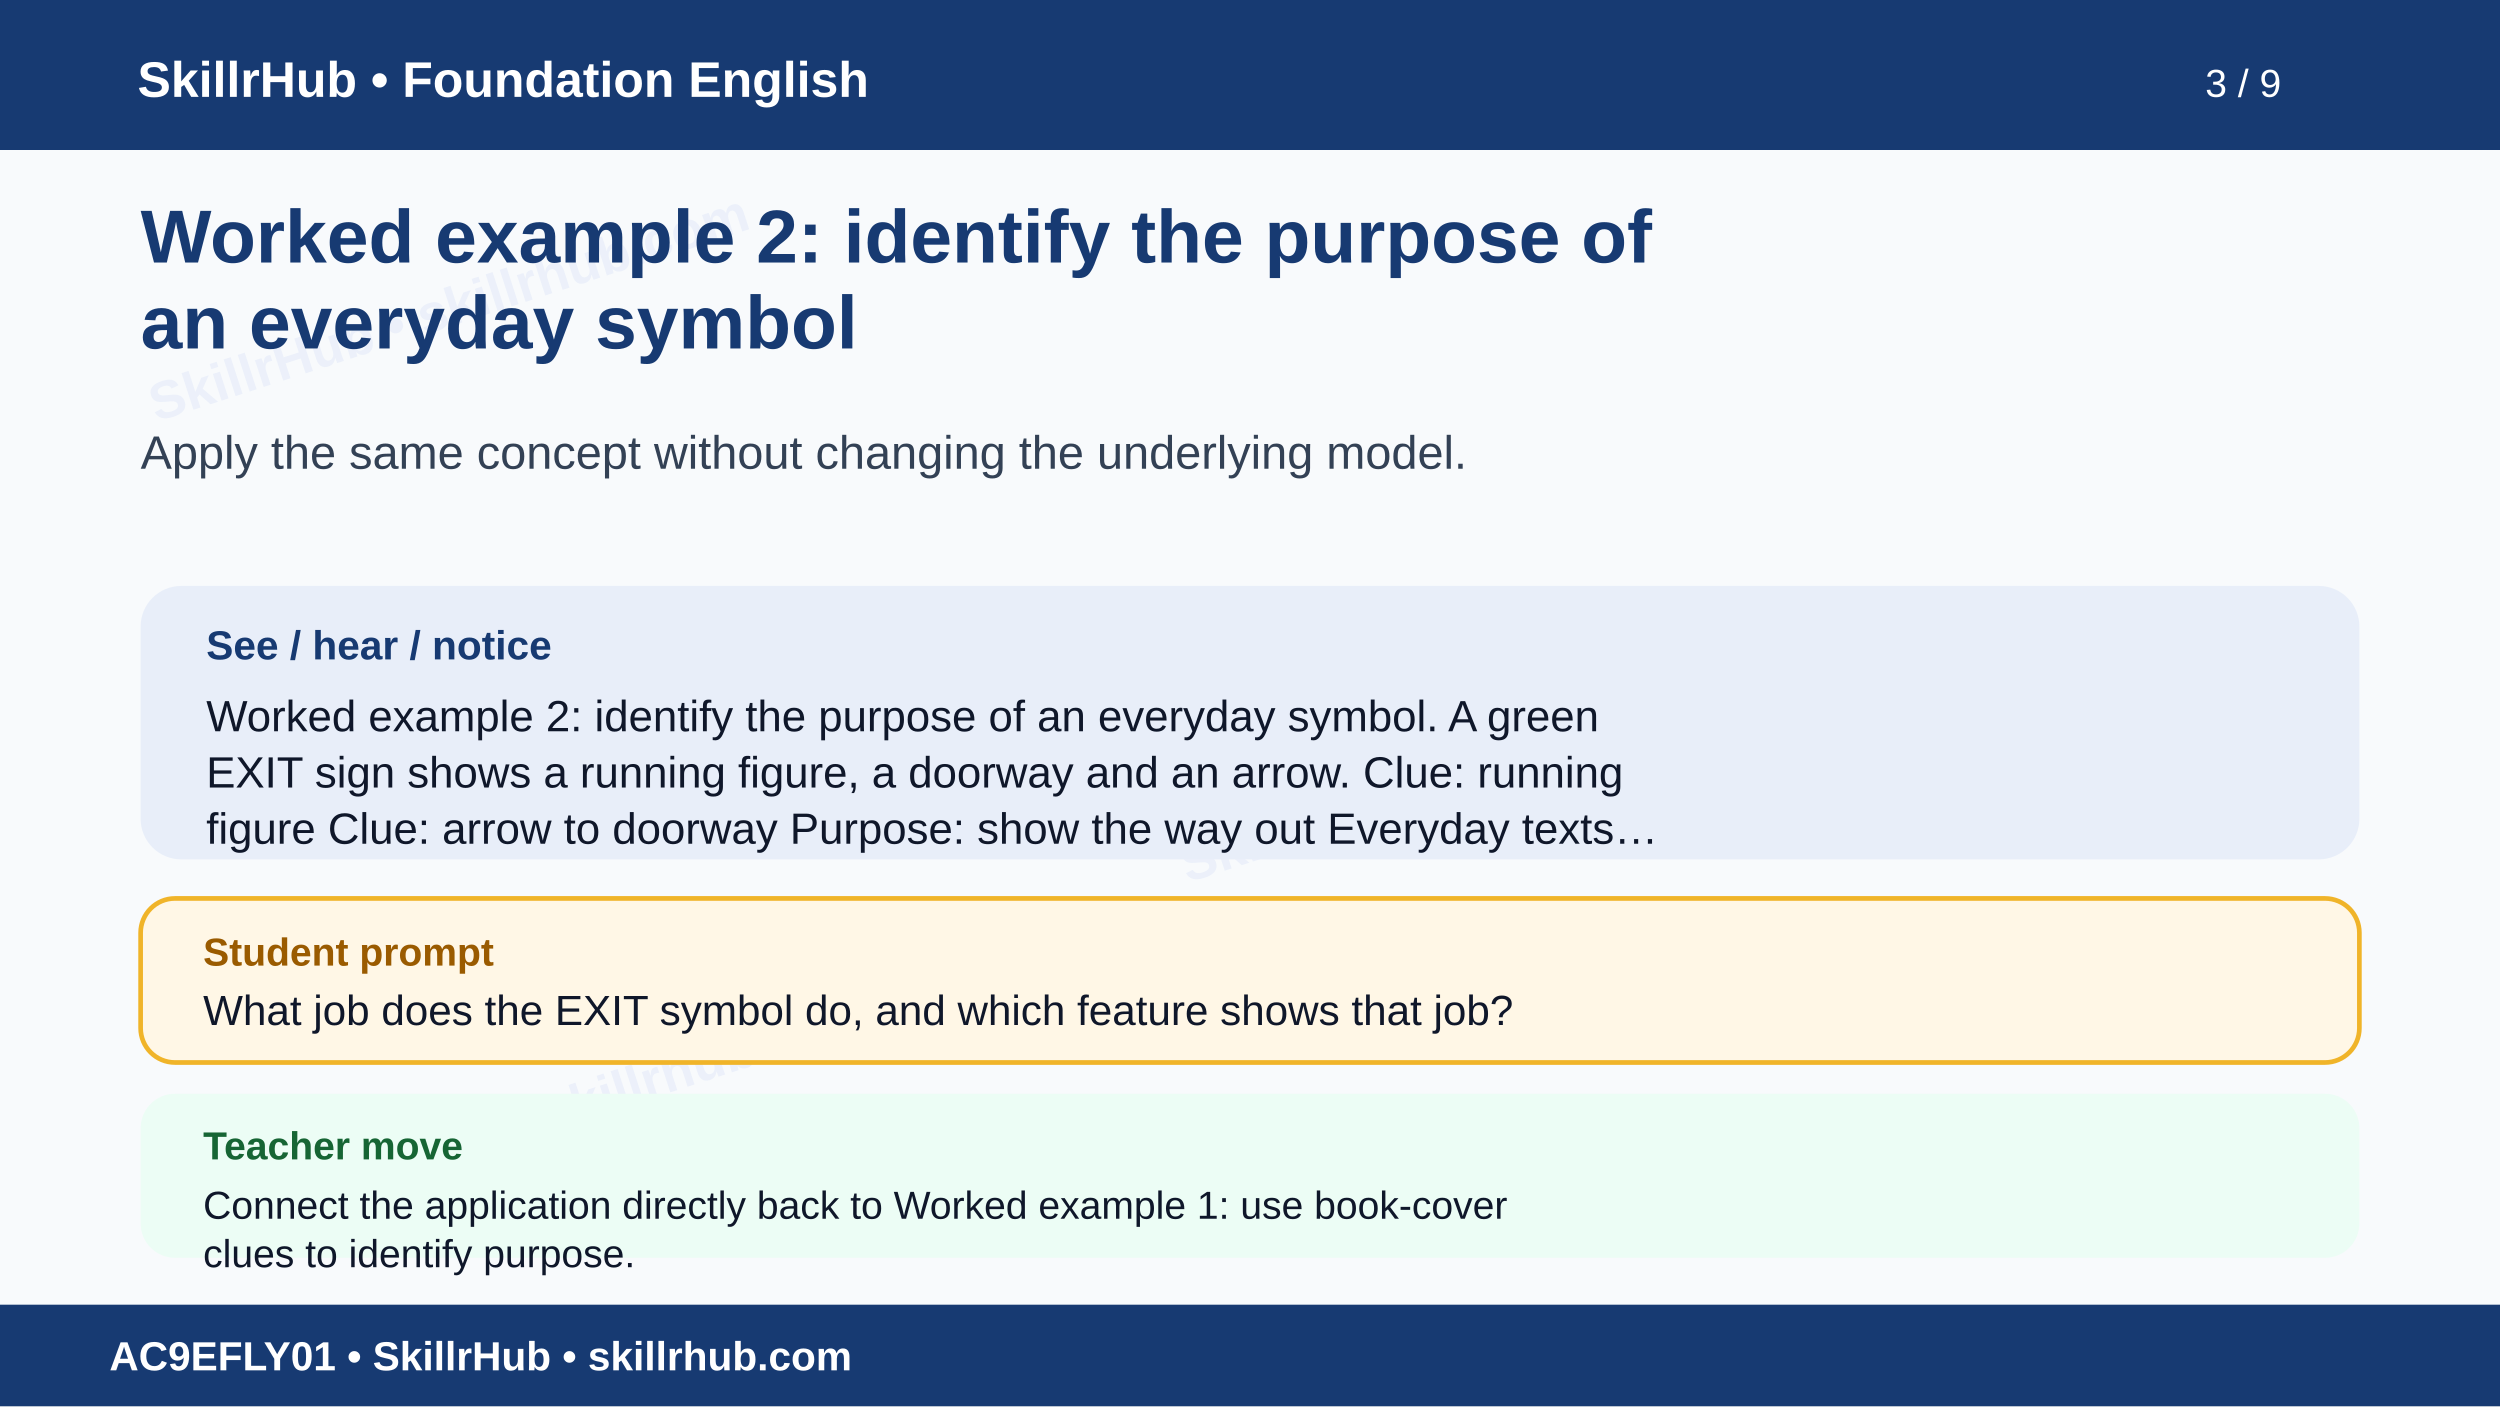
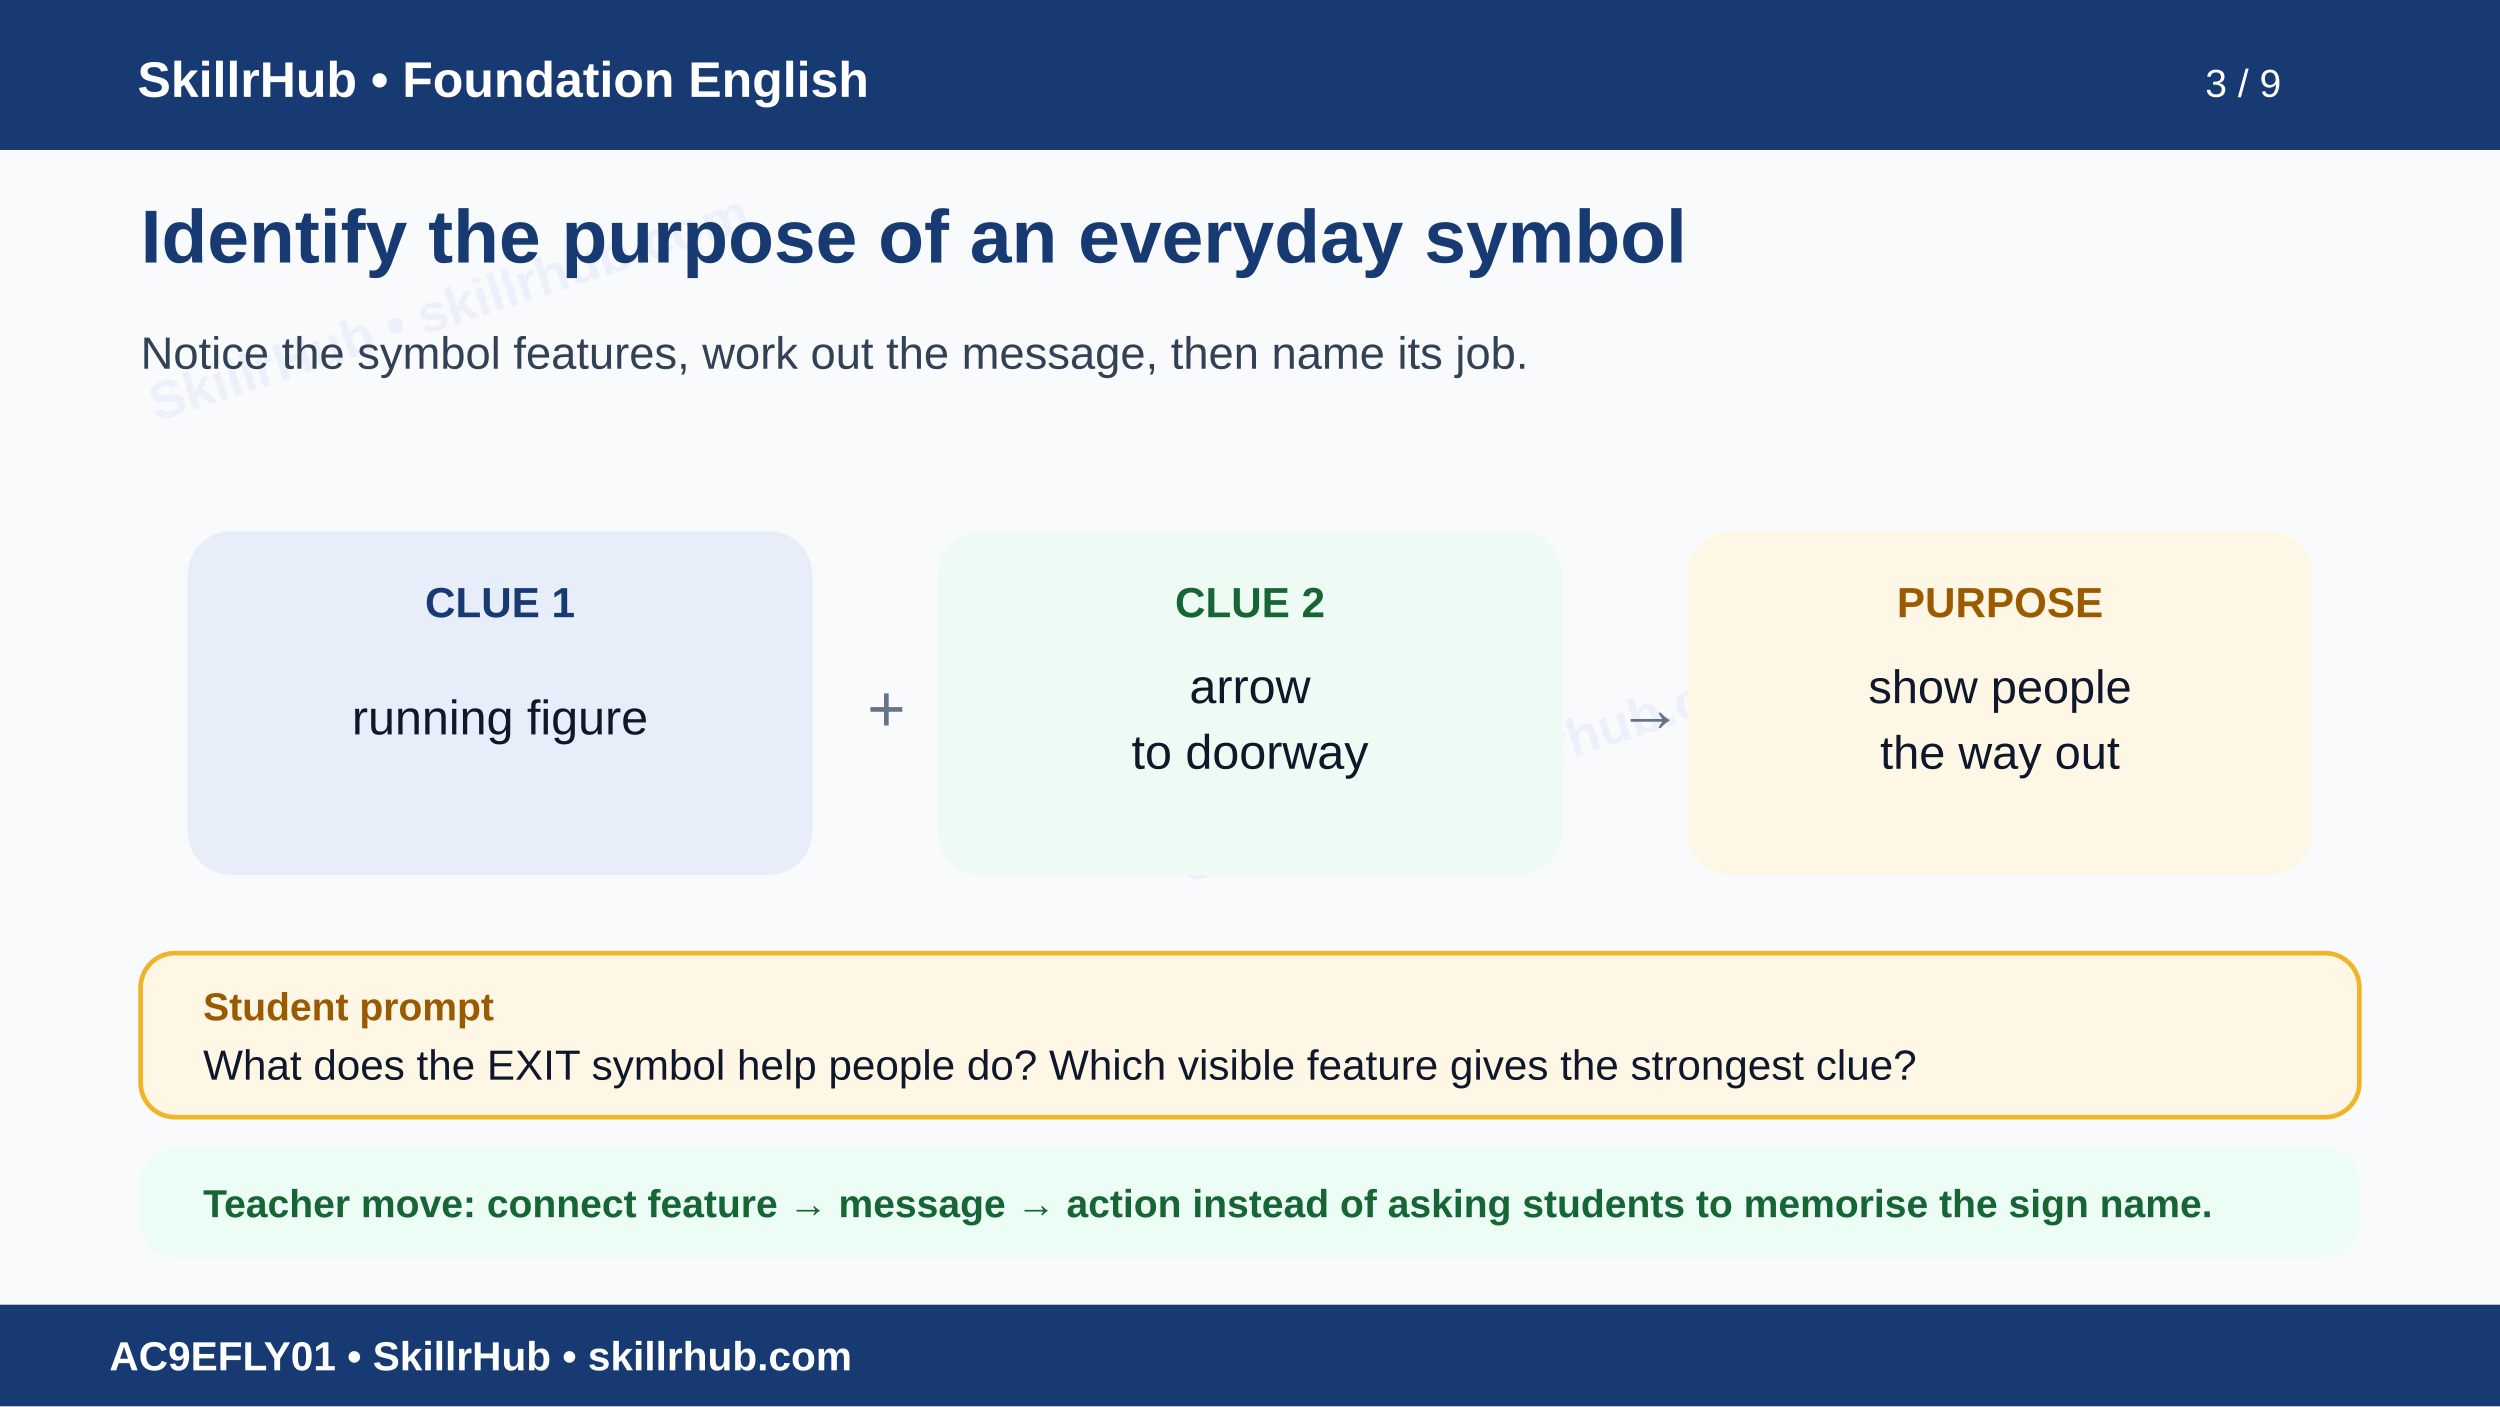
<svg xmlns="http://www.w3.org/2000/svg" width="1600" height="900" viewBox="0 0 1600 900" role="img" aria-labelledby="t d">
  <rect width="1600" height="900" fill="#f8fafc" />
  <g opacity=".055" fill="#1d4ed8" font-family="Arial" font-size="34" font-weight="700">
    <text x="100" y="270" transform="rotate(-18 100 270)">SkillrHub • skillrhub.com</text>
    <text x="760" y="565" transform="rotate(-18 760 565)">SkillrHub • skillrhub.com</text>
-     <text x="180" y="780" transform="rotate(-18 180 780)">SkillrHub • skillrhub.com</text>
  </g>
  <rect width="1600" height="96" fill="#173a72" />
  <text x="88" y="62" fill="#fff" font-family="Arial" font-size="32" font-weight="700">SkillrHub • Foundation English</text>
  <text x="1460" y="62" text-anchor="end" fill="#fff" font-family="Arial" font-size="25">3 / 9</text>
-   <text x="90" y="168" fill="#173a72" font-family="Arial,Helvetica,sans-serif" font-size="48" font-weight="700">Worked example 2: identify the purpose of</text>
-   <text x="90" y="223" fill="#173a72" font-family="Arial,Helvetica,sans-serif" font-size="48" font-weight="700">an everyday symbol</text>
-   <text x="90" y="300" fill="#334155" font-family="Arial,Helvetica,sans-serif" font-size="30" font-weight="400">Apply the same concept without changing the underlying model.</text>
-   <rect x="90" y="375" width="1420" height="175" rx="26" fill="#e8eef9" />
-   <text x="132" y="422" fill="#173a72" font-family="Arial" font-size="26" font-weight="700">See / hear / notice</text>
-   <text x="132" y="468" fill="#0f172a" font-family="Arial,Helvetica,sans-serif" font-size="28" font-weight="400">Worked example 2: identify the purpose of an everyday symbol. A green</text>
-   <text x="132" y="504" fill="#0f172a" font-family="Arial,Helvetica,sans-serif" font-size="28" font-weight="400">EXIT sign shows a running figure, a doorway and an arrow. Clue: running</text>
-   <text x="132" y="540" fill="#0f172a" font-family="Arial,Helvetica,sans-serif" font-size="28" font-weight="400">figure Clue: arrow to doorway Purpose: show the way out Everyday texts…</text>
-   <rect x="90" y="575" width="1420" height="105" rx="22" fill="#fff7e6" stroke="#f0b429" stroke-width="3" />
-   <text x="130" y="618" fill="#9a5b00" font-family="Arial" font-size="25" font-weight="700">Student prompt</text>
-   <text x="130" y="656" fill="#0f172a" font-family="Arial,Helvetica,sans-serif" font-size="27" font-weight="400">What job does the EXIT symbol do, and which feature shows that job?</text>
-   <rect x="90" y="700" width="1420" height="105" rx="22" fill="#ecfdf5" />
-   <text x="130" y="742" fill="#166534" font-family="Arial" font-size="25" font-weight="700">Teacher move</text>
-   <text x="130" y="780" fill="#0f172a" font-family="Arial,Helvetica,sans-serif" font-size="25" font-weight="400">Connect the application directly back to Worked example 1: use book-cover</text>
-   <text x="130" y="811" fill="#0f172a" font-family="Arial,Helvetica,sans-serif" font-size="25" font-weight="400">clues to identify purpose.</text>
+   <text x="90" y="168" fill="#173a72" font-family="Arial" font-size="48" font-weight="700">Identify the purpose of an everyday symbol</text>
+   <text x="90" y="236" fill="#334155" font-family="Arial" font-size="29">Notice the symbol features, work out the message, then name its job.</text>
+   <g font-family="Arial">
+     <rect x="120" y="340" width="400" height="220" rx="28" fill="#e8eef9" />
+     <text x="320" y="395" text-anchor="middle" fill="#173a72" font-size="27" font-weight="700">CLUE 1</text>
+     <text x="320" y="470" text-anchor="middle" fill="#0f172a" font-size="31">running figure</text>
+     <rect x="600" y="340" width="400" height="220" rx="28" fill="#eefbf4" />
+     <text x="800" y="395" text-anchor="middle" fill="#166534" font-size="27" font-weight="700">CLUE 2</text>
+     <text x="800" y="450" text-anchor="middle" fill="#0f172a" font-size="31">arrow</text>
+     <text x="800" y="492" text-anchor="middle" fill="#0f172a" font-size="31">to doorway</text>
+     <rect x="1080" y="340" width="400" height="220" rx="28" fill="#fff7e6" />
+     <text x="1280" y="395" text-anchor="middle" fill="#9a5b00" font-size="27" font-weight="700">PURPOSE</text>
+     <text x="1280" y="450" text-anchor="middle" fill="#0f172a" font-size="30">show people</text>
+     <text x="1280" y="492" text-anchor="middle" fill="#0f172a" font-size="30">the way out</text>
+     <text x="555" y="468" fill="#64748b" font-size="42">+</text>
+     <text x="1035" y="468" fill="#64748b" font-size="42">→</text>
+   </g>
+   <rect x="90" y="610" width="1420" height="105" rx="22" fill="#fff7e6" stroke="#f0b429" stroke-width="3" />
+   <text x="130" y="653" fill="#9a5b00" font-family="Arial" font-size="25" font-weight="700">Student prompt</text>
+   <text x="130" y="691" fill="#0f172a" font-family="Arial" font-size="27">What does the EXIT symbol help people do? Which visible feature gives the strongest clue?</text>
+   <rect x="90" y="735" width="1420" height="70" rx="22" fill="#ecfdf5" />
+   <text x="130" y="779" fill="#166534" font-family="Arial" font-size="25" font-weight="700">Teacher move: connect feature → message → action instead of asking students to memorise the sign name.</text>
  <rect y="835" width="1600" height="65" fill="#173a72" />
  <text x="70" y="877" fill="#fff" font-family="Arial" font-size="26" font-weight="700">AC9EFLY01 • SkillrHub • skillrhub.com</text>
</svg>
